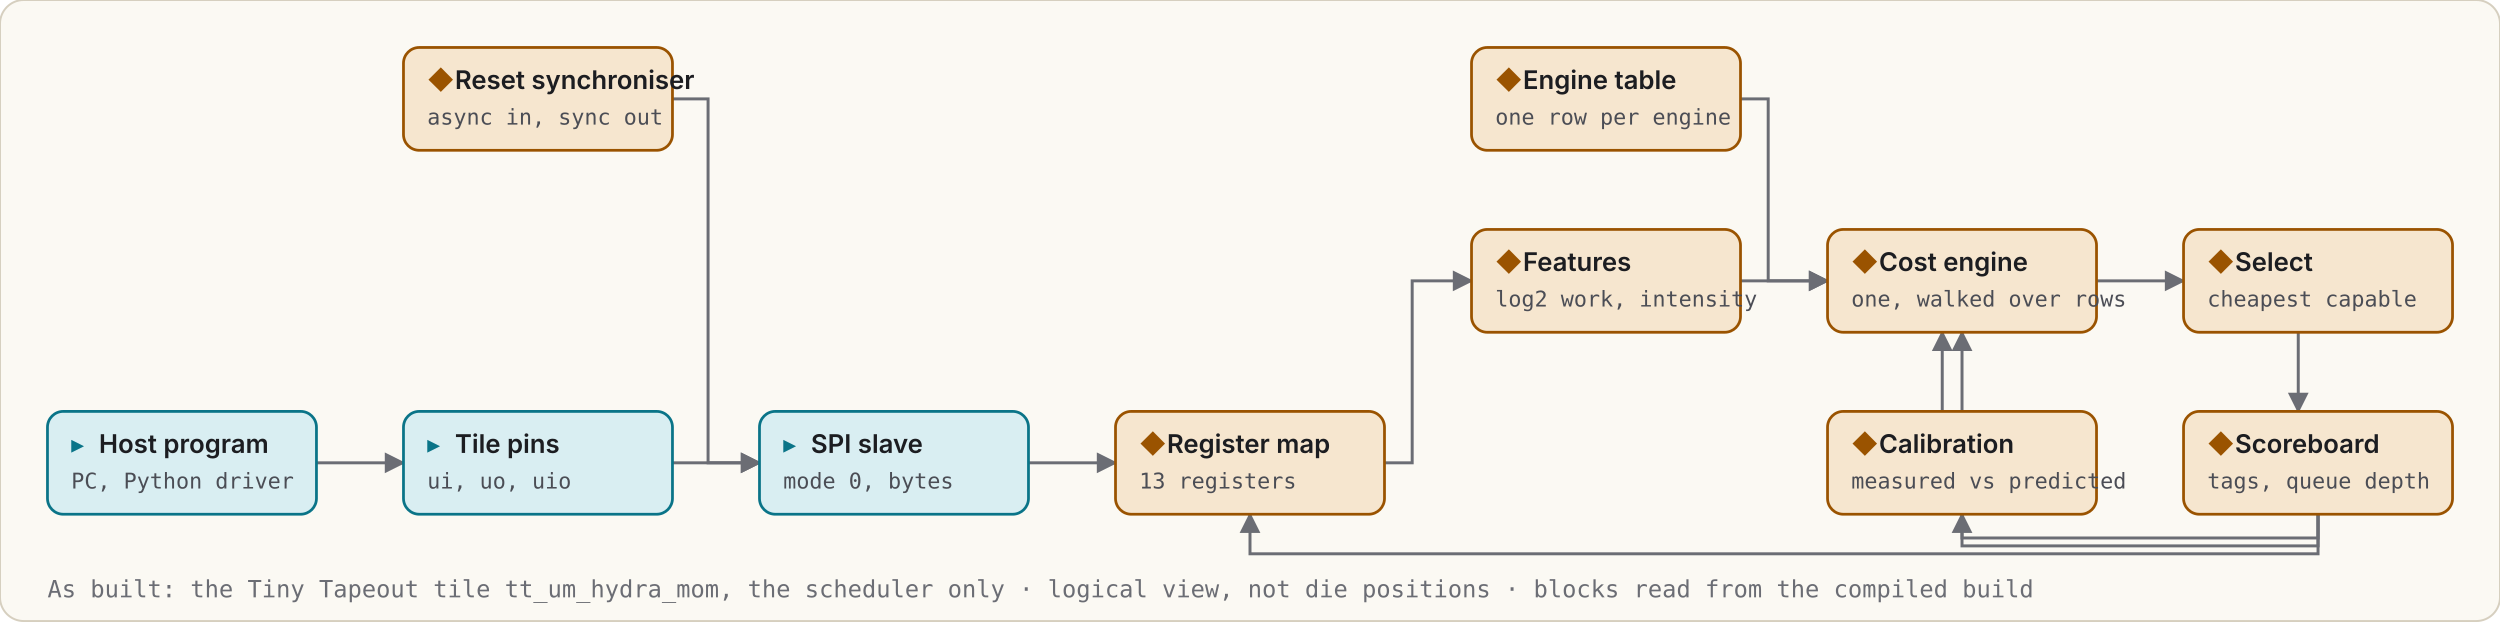
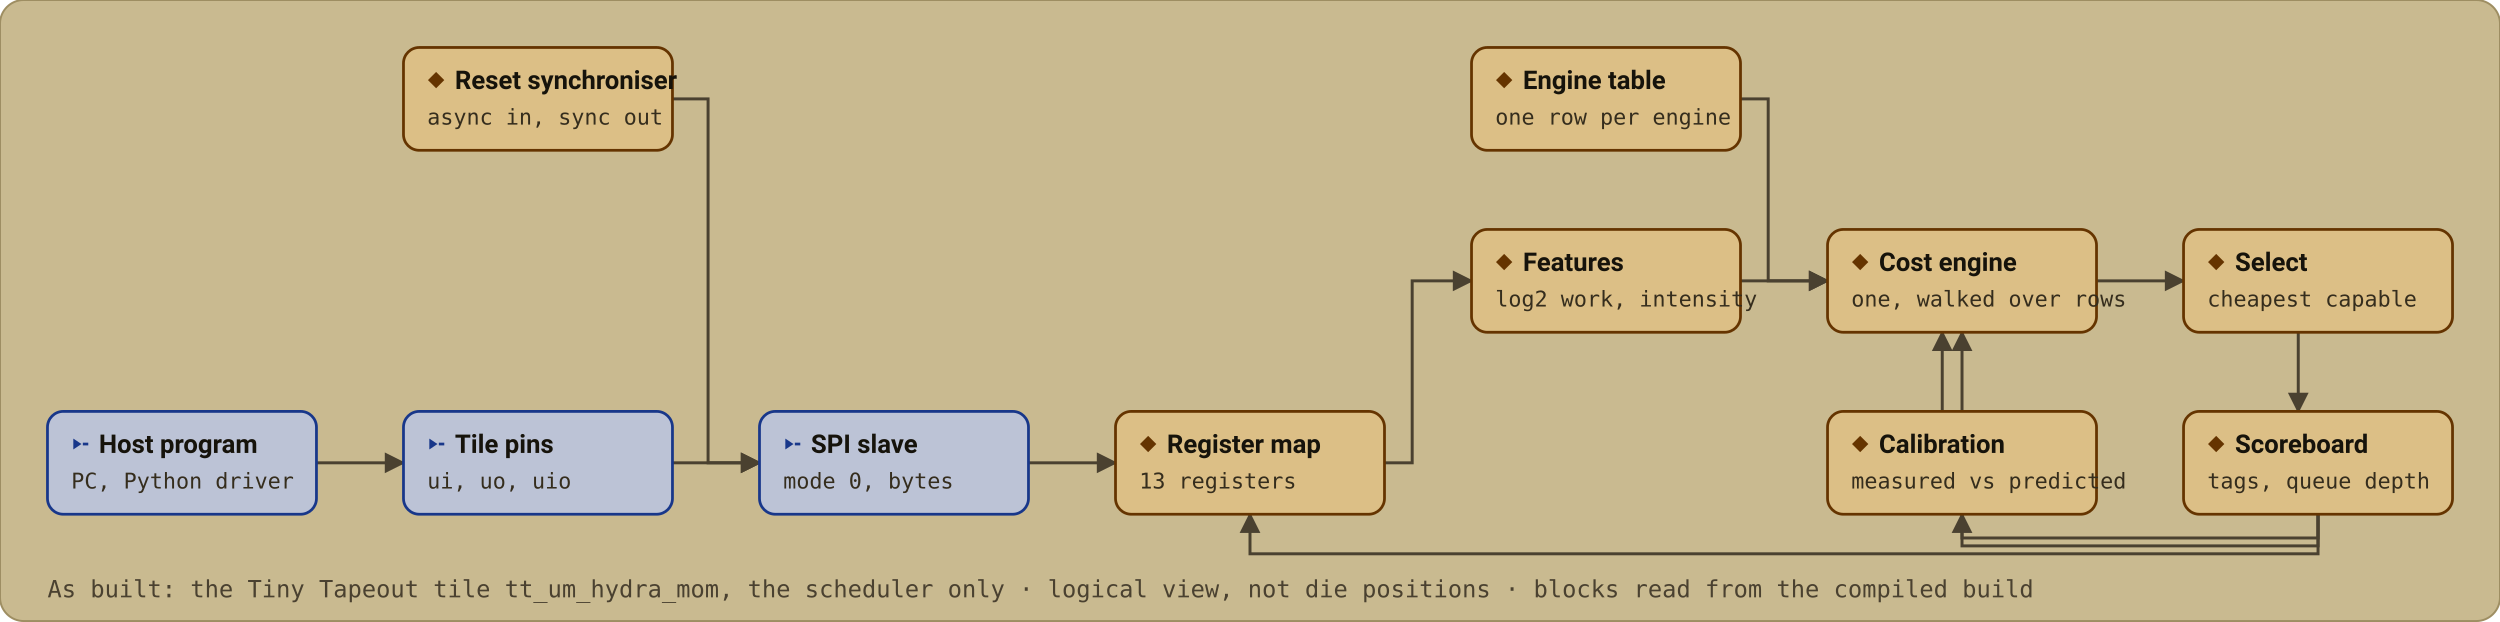
<svg xmlns="http://www.w3.org/2000/svg" viewBox="0 0 1264 314" width="1264" height="314" role="img" aria-label="As built: the Tiny Tapeout tile tt_um_hydra_mom, the scheduler only. Logical view, not a floorplan.">
-   <style>.node .nl{font:600 13px 'IBM Plex Sans','Inter',ui-sans-serif,system-ui,-apple-system,'Segoe UI',Roboto,sans-serif;fill:#1c1d21}.node .ns{font:11px 'IBM Plex Mono',ui-monospace,SFMono-Regular,Menlo,Consolas,monospace;fill:#4b4d55}.node rect{stroke-width:1.4}.edge{fill:none;stroke-width:1.5;stroke:#6b6d74}.r-signal rect{fill:#d9eef2;stroke:#0a7488}.r-signal .sym{fill:#0a7488;font:13px 'IBM Plex Sans','Inter',ui-sans-serif,system-ui,-apple-system,'Segoe UI',Roboto,sans-serif}.r-control rect{fill:#f6e6cf;stroke:#9a5300}.r-control .sym{fill:#9a5300;font:13px 'IBM Plex Sans','Inter',ui-sans-serif,system-ui,-apple-system,'Segoe UI',Roboto,sans-serif}.r-compute rect{fill:#e8e0f8;stroke:#6a3fcf}.r-compute .sym{fill:#6a3fcf;font:13px 'IBM Plex Sans','Inter',ui-sans-serif,system-ui,-apple-system,'Segoe UI',Roboto,sans-serif}.r-memory rect{fill:#d6efe5;stroke:#0b7a5c}.r-memory .sym{fill:#0b7a5c;font:13px 'IBM Plex Sans','Inter',ui-sans-serif,system-ui,-apple-system,'Segoe UI',Roboto,sans-serif}.r-secure rect{fill:#f6dde5;stroke:#ad2f57}.r-secure .sym{fill:#ad2f57;font:13px 'IBM Plex Sans','Inter',ui-sans-serif,system-ui,-apple-system,'Segoe UI',Roboto,sans-serif}.cap{font:12px 'IBM Plex Mono',ui-monospace,SFMono-Regular,Menlo,Consolas,monospace;fill:#6b6d74}</style>
-   <rect width="1264" height="314" rx="12" fill="#fbf9f3" stroke="#d6cfbf" />
+   <style>.node .nl{font:600 13px 'Ubuntu Sans','Ubuntu',ui-sans-serif,system-ui,-apple-system,'Segoe UI',Roboto,sans-serif;fill:#16130b}.node .ns{font:11px 'Ubuntu Sans Mono','Ubuntu Mono',ui-monospace,SFMono-Regular,Menlo,Consolas,monospace;fill:#352d1d}.node rect{stroke-width:1.4}.edge{fill:none;stroke-width:1.5;stroke:#4a4130}.r-signal rect{fill:#bcc3d6;stroke:#18378a}.r-signal .sym{fill:#18378a;font:13px 'Ubuntu Sans','Ubuntu',ui-sans-serif,system-ui,-apple-system,'Segoe UI',Roboto,sans-serif}.r-control rect{fill:#dcbf86;stroke:#653400}.r-control .sym{fill:#653400;font:13px 'Ubuntu Sans','Ubuntu',ui-sans-serif,system-ui,-apple-system,'Segoe UI',Roboto,sans-serif}.r-compute rect{fill:#ccb8c8;stroke:#5e1f7c}.r-compute .sym{fill:#5e1f7c;font:13px 'Ubuntu Sans','Ubuntu',ui-sans-serif,system-ui,-apple-system,'Segoe UI',Roboto,sans-serif}.r-memory rect{fill:#b7c6a8;stroke:#134a27}.r-memory .sym{fill:#134a27;font:13px 'Ubuntu Sans','Ubuntu',ui-sans-serif,system-ui,-apple-system,'Segoe UI',Roboto,sans-serif}.r-secure rect{fill:#d8b5a6;stroke:#7f1b26}.r-secure .sym{fill:#7f1b26;font:13px 'Ubuntu Sans','Ubuntu',ui-sans-serif,system-ui,-apple-system,'Segoe UI',Roboto,sans-serif}.cap{font:12px 'Ubuntu Sans Mono','Ubuntu Mono',ui-monospace,SFMono-Regular,Menlo,Consolas,monospace;fill:#4a4130}</style>
+   <rect width="1264" height="314" rx="12" fill="#c9ba90" stroke="#9e8e62" />
  <defs>
    <marker id="ah" viewBox="0 0 10 10" refX="9" refY="5" markerWidth="7" markerHeight="7" orient="auto-start-reverse">
-       <path d="M0 0L10 5L0 10z" fill="#6b6d74" />
+       <path d="M0 0L10 5L0 10z" fill="#4a4130" />
    </marker>
  </defs>
  <path class="edge r-signal" data-a="host" data-b="pins" d="M160 234.0H204" marker-end="url(#ah)" />
  <path class="edge r-signal" data-a="pins" data-b="spi" d="M340 234.0H384" marker-end="url(#ah)" />
  <path class="edge r-control" data-a="rst_sync" data-b="spi" d="M340 50.0H358.0V234.0H384" marker-end="url(#ah)" />
  <path class="edge r-signal" data-a="spi" data-b="regs" d="M520 234.0H564" marker-end="url(#ah)" />
  <path class="edge r-control" data-a="regs" data-b="features" d="M700 234.0H714.0V142.0H744" marker-end="url(#ah)" />
  <path class="edge r-control" data-a="prom" data-b="cost" d="M880 50.0H894.0V142.0H924" marker-end="url(#ah)" />
  <path class="edge r-control" data-a="features" data-b="cost" d="M880 142.0H924" marker-end="url(#ah)" />
  <path class="edge r-control" data-a="cost" data-b="select" d="M1060 142.0H1104" marker-end="url(#ah)" />
  <path class="edge r-control" data-a="calibrate" data-b="cost" d="M982.0 208V168" marker-end="url(#ah)" />
  <path class="edge r-control" data-a="scoreboard" data-b="cost" d="M1172.0 260V272.0H992.0V168" marker-end="url(#ah)" />
  <path class="edge r-control" data-a="select" data-b="scoreboard" d="M1162.0 168V208" marker-end="url(#ah)" />
  <path class="edge r-control" data-a="scoreboard" data-b="calibrate" d="M1172.0 260V276.0H992.0V260" marker-end="url(#ah)" />
  <path class="edge r-control" data-a="scoreboard" data-b="regs" d="M1172.0 260V280.0H632.0V260" marker-end="url(#ah)" />
  <g class="node r-signal" data-id="host" tabindex="0" role="button" aria-label="Host program: PC, Python driver. Open its card.">
    <rect x="24" y="208" width="136" height="52" rx="8" />
-     <text class="sym" x="36" y="229">▸</text>
+     <path class="sym" transform="translate(35 219) scale(0.6875)" d="M3 4l6 4-6 4zM10 7h4v2h-4z" />
    <text class="nl" x="50" y="229">Host program</text>
    <text class="ns" x="36" y="247">PC, Python driver</text>
  </g>
  <g class="node r-signal" data-id="pins" tabindex="0" role="button" aria-label="Tile pins: ui, uo, uio. Open its card.">
    <rect x="204" y="208" width="136" height="52" rx="8" />
-     <text class="sym" x="216" y="229">▸</text>
+     <path class="sym" transform="translate(215 219) scale(0.6875)" d="M3 4l6 4-6 4zM10 7h4v2h-4z" />
    <text class="nl" x="230" y="229">Tile pins</text>
    <text class="ns" x="216" y="247">ui, uo, uio</text>
  </g>
  <g class="node r-control" data-id="rst_sync" tabindex="0" role="button" aria-label="Reset synchroniser: async in, sync out. Open its card.">
    <rect x="204" y="24" width="136" height="52" rx="8" />
-     <text class="sym" x="216" y="45">◆</text>
+     <path class="sym" transform="translate(215 35) scale(0.6875)" d="M8 2l6 6-6 6-6-6z" />
    <text class="nl" x="230" y="45">Reset synchroniser</text>
    <text class="ns" x="216" y="63">async in, sync out</text>
  </g>
  <g class="node r-signal" data-id="spi" tabindex="0" role="button" aria-label="SPI slave: mode 0, bytes. Open its card.">
    <rect x="384" y="208" width="136" height="52" rx="8" />
-     <text class="sym" x="396" y="229">▸</text>
+     <path class="sym" transform="translate(395 219) scale(0.6875)" d="M3 4l6 4-6 4zM10 7h4v2h-4z" />
    <text class="nl" x="410" y="229">SPI slave</text>
    <text class="ns" x="396" y="247">mode 0, bytes</text>
  </g>
  <g class="node r-control" data-id="regs" tabindex="0" role="button" aria-label="Register map: 13 registers. Open its card.">
    <rect x="564" y="208" width="136" height="52" rx="8" />
-     <text class="sym" x="576" y="229">◆</text>
+     <path class="sym" transform="translate(575 219) scale(0.6875)" d="M8 2l6 6-6 6-6-6z" />
    <text class="nl" x="590" y="229">Register map</text>
    <text class="ns" x="576" y="247">13 registers</text>
  </g>
  <g class="node r-control" data-id="features" tabindex="0" role="button" aria-label="Features: log2 work, intensity. Open its card.">
    <rect x="744" y="116" width="136" height="52" rx="8" />
-     <text class="sym" x="756" y="137">◆</text>
+     <path class="sym" transform="translate(755 127) scale(0.6875)" d="M8 2l6 6-6 6-6-6z" />
    <text class="nl" x="770" y="137">Features</text>
    <text class="ns" x="756" y="155">log2 work, intensity</text>
  </g>
  <g class="node r-control" data-id="prom" tabindex="0" role="button" aria-label="Engine table: one row per engine. Open its card.">
    <rect x="744" y="24" width="136" height="52" rx="8" />
-     <text class="sym" x="756" y="45">◆</text>
+     <path class="sym" transform="translate(755 35) scale(0.6875)" d="M8 2l6 6-6 6-6-6z" />
    <text class="nl" x="770" y="45">Engine table</text>
    <text class="ns" x="756" y="63">one row per engine</text>
  </g>
  <g class="node r-control" data-id="cost" tabindex="0" role="button" aria-label="Cost engine: one, walked over rows. Open its card.">
    <rect x="924" y="116" width="136" height="52" rx="8" />
-     <text class="sym" x="936" y="137">◆</text>
+     <path class="sym" transform="translate(935 127) scale(0.6875)" d="M8 2l6 6-6 6-6-6z" />
    <text class="nl" x="950" y="137">Cost engine</text>
    <text class="ns" x="936" y="155">one, walked over rows</text>
  </g>
  <g class="node r-control" data-id="select" tabindex="0" role="button" aria-label="Select: cheapest capable. Open its card.">
    <rect x="1104" y="116" width="136" height="52" rx="8" />
-     <text class="sym" x="1116" y="137">◆</text>
+     <path class="sym" transform="translate(1115 127) scale(0.6875)" d="M8 2l6 6-6 6-6-6z" />
    <text class="nl" x="1130" y="137">Select</text>
    <text class="ns" x="1116" y="155">cheapest capable</text>
  </g>
  <g class="node r-control" data-id="scoreboard" tabindex="0" role="button" aria-label="Scoreboard: tags, queue depth. Open its card.">
    <rect x="1104" y="208" width="136" height="52" rx="8" />
-     <text class="sym" x="1116" y="229">◆</text>
+     <path class="sym" transform="translate(1115 219) scale(0.6875)" d="M8 2l6 6-6 6-6-6z" />
    <text class="nl" x="1130" y="229">Scoreboard</text>
    <text class="ns" x="1116" y="247">tags, queue depth</text>
  </g>
  <g class="node r-control" data-id="calibrate" tabindex="0" role="button" aria-label="Calibration: measured vs predicted. Open its card.">
    <rect x="924" y="208" width="136" height="52" rx="8" />
-     <text class="sym" x="936" y="229">◆</text>
+     <path class="sym" transform="translate(935 219) scale(0.6875)" d="M8 2l6 6-6 6-6-6z" />
    <text class="nl" x="950" y="229">Calibration</text>
    <text class="ns" x="936" y="247">measured vs predicted</text>
  </g>
  <text class="cap" x="24" y="302">As built: the Tiny Tapeout tile tt_um_hydra_mom, the scheduler only · logical view, not die positions · blocks read from the compiled build</text>
</svg>
